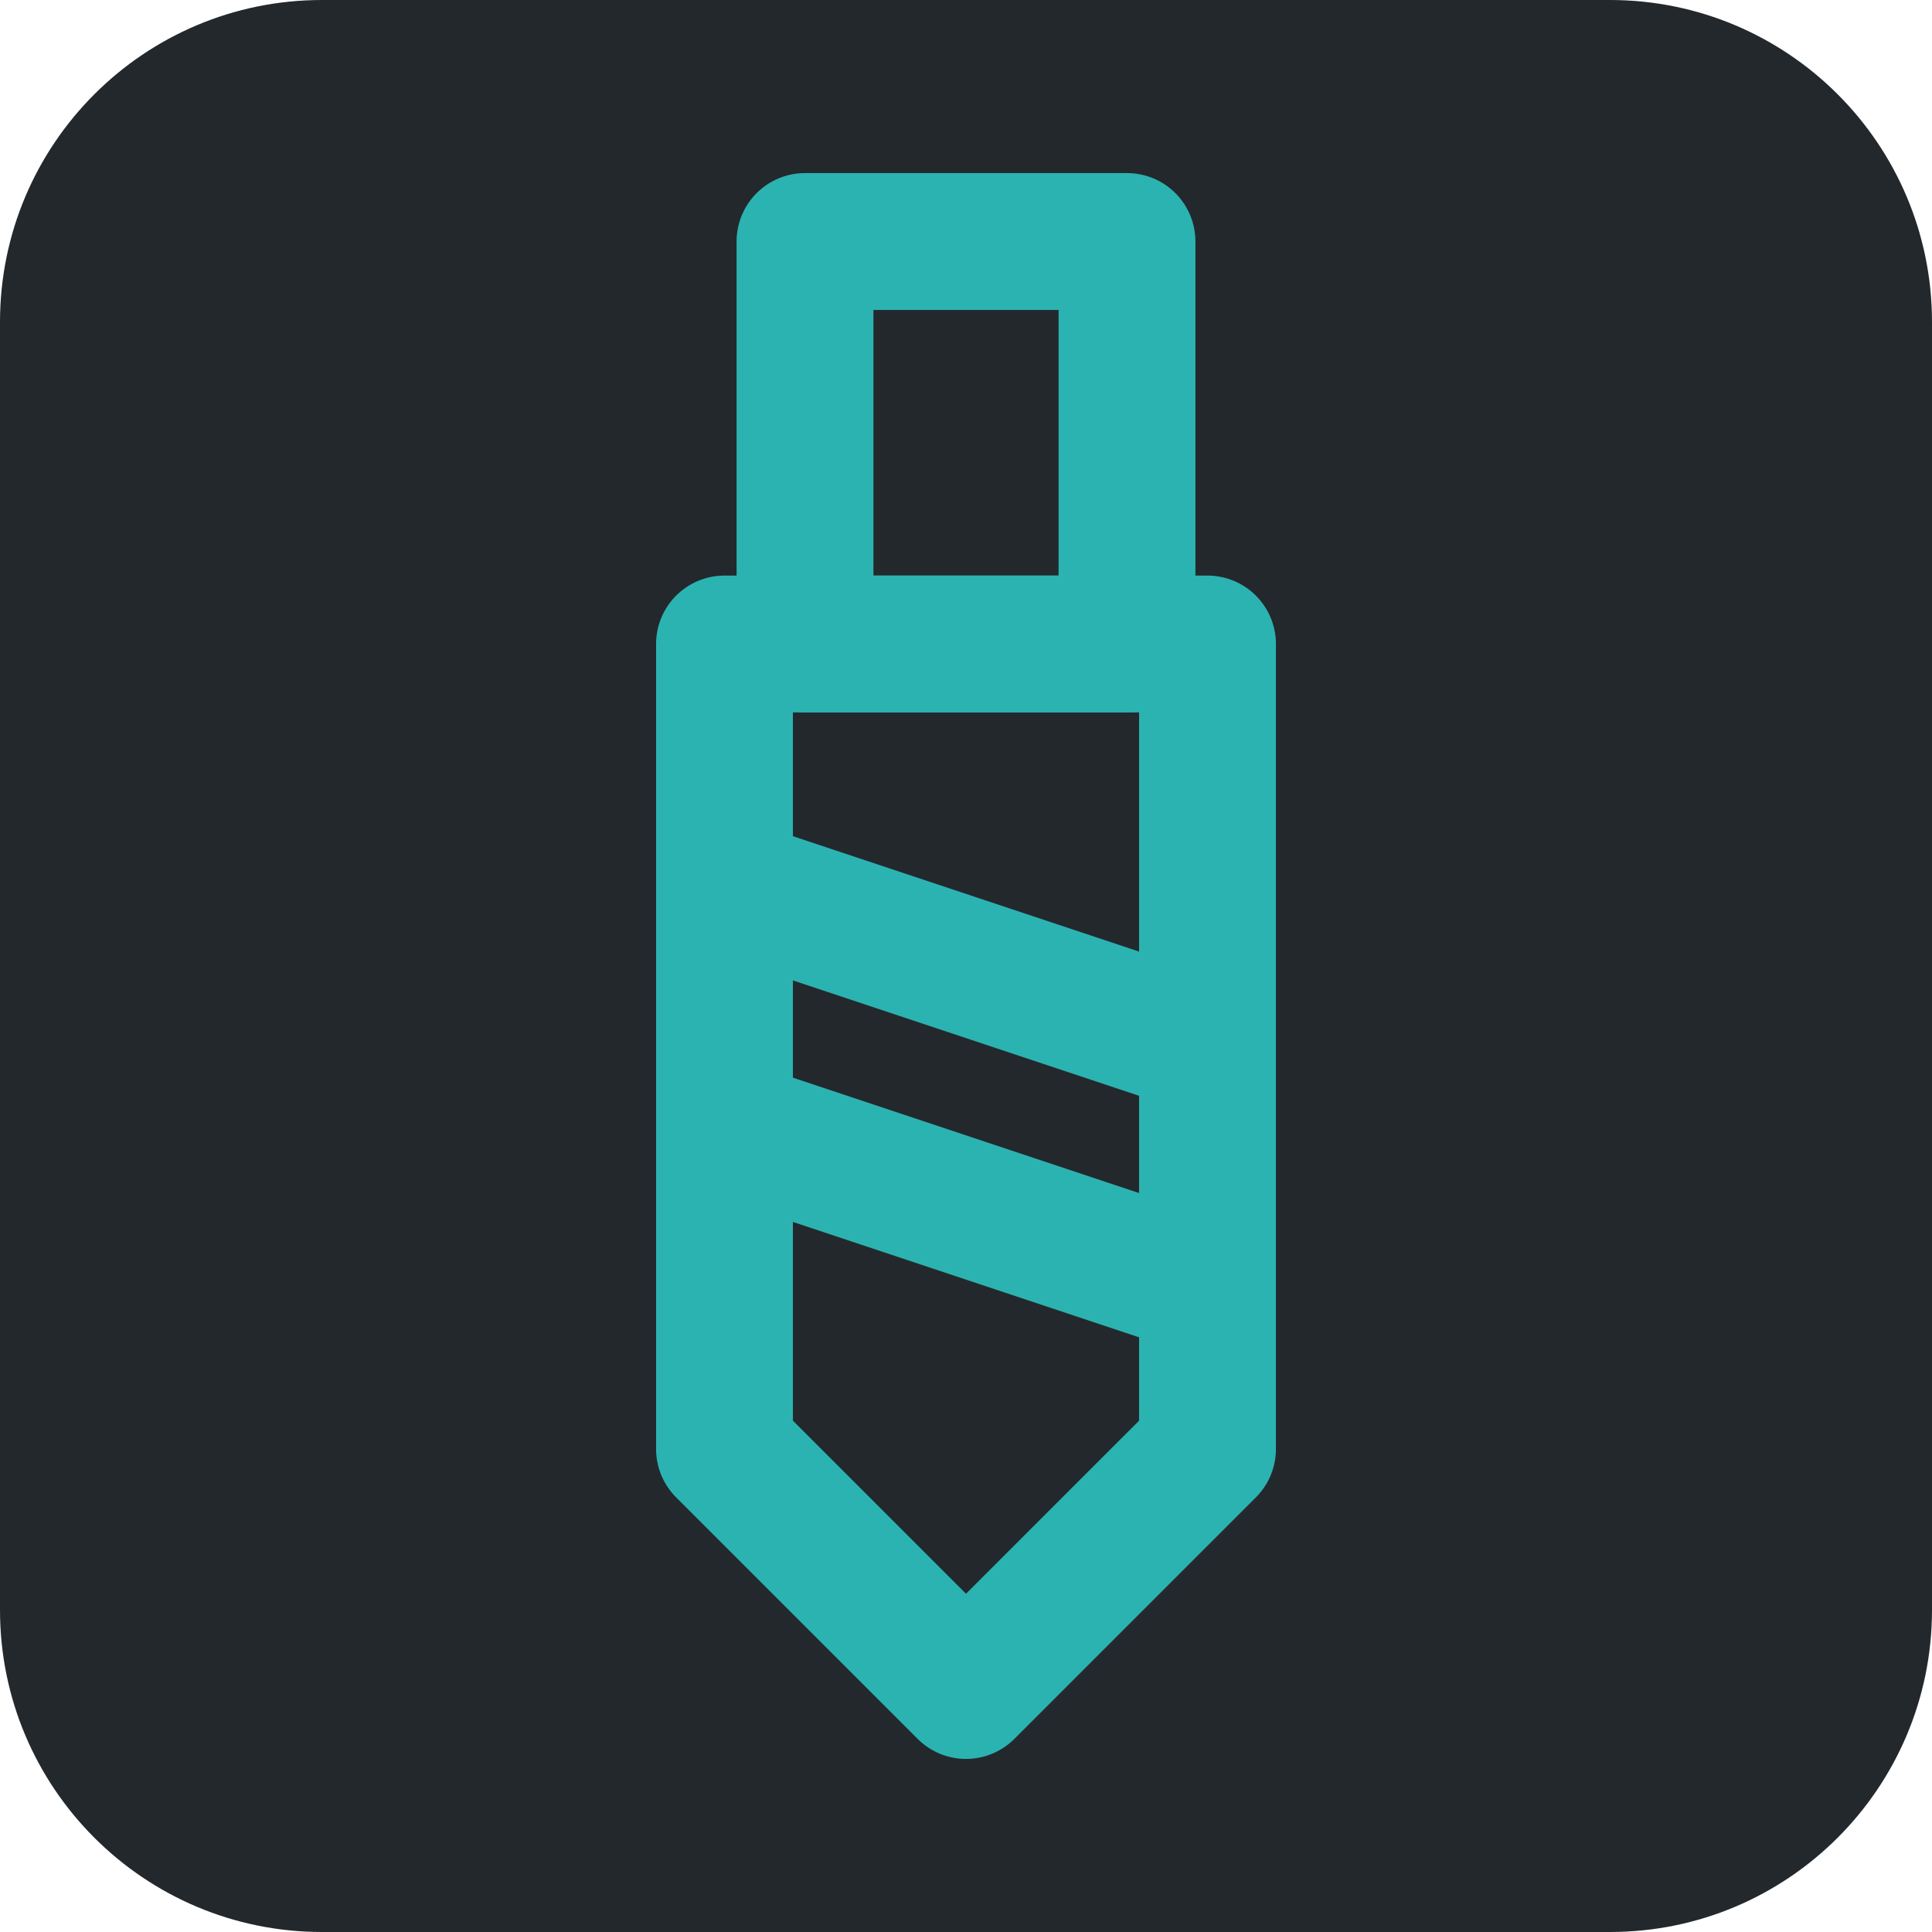
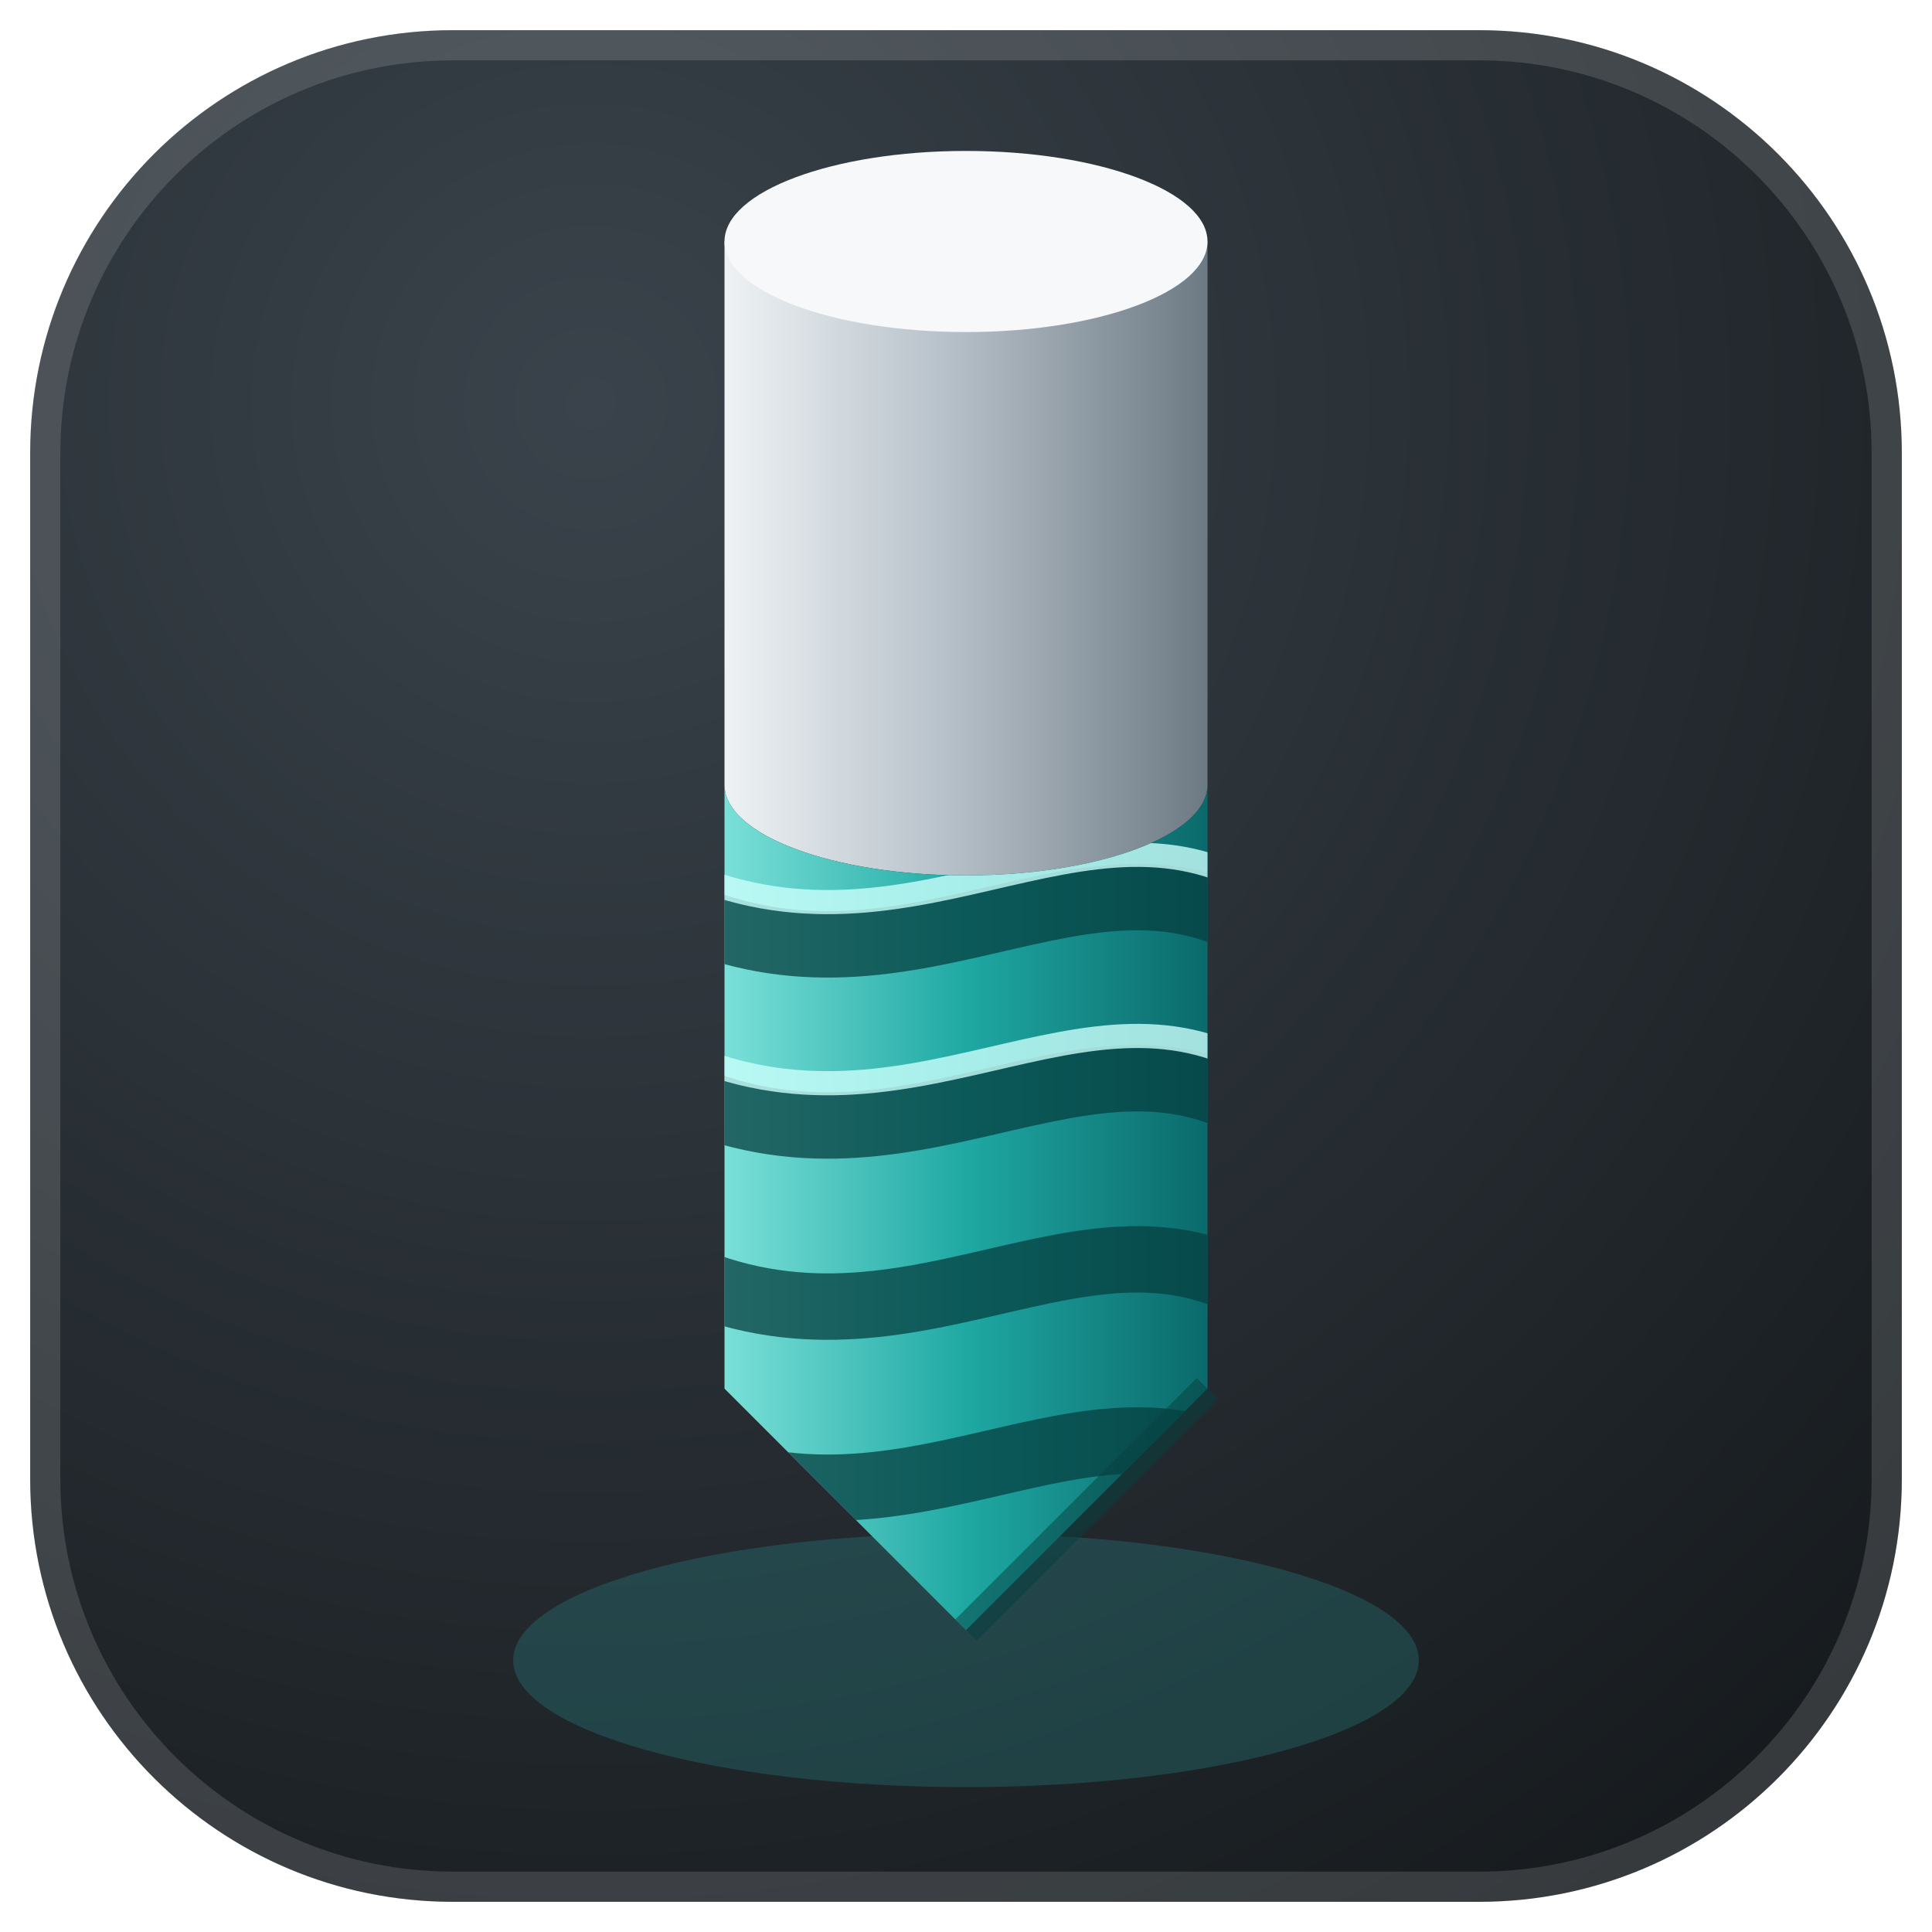
- <svg xmlns="http://www.w3.org/2000/svg" viewBox="0 0 24 24">
-   <rect width="24" height="24" rx="4" fill="#23282d" />
-   <g fill="none" stroke="#2bb3b1" stroke-width="1.7" stroke-linejoin="round">
-     <path d="M10 3h4v5h-4z" />
-     <path d="M9 8h6v10l-3 3-3-3z" />
-     <path d="M9 11l6 2M9 14l6 2" />
+ <svg xmlns="http://www.w3.org/2000/svg" class="app-logo" viewBox="0 0 64 64" role="img" aria-label="CNC Team">
+   <defs>
+     <radialGradient id="lb1" cx=".3" cy=".2" r="1">
+       <stop offset="0" stop-color="#3a434b" />
+       <stop offset="1" stop-color="#15191c" />
+     </radialGradient>
+     <linearGradient id="ls1" x1="0" x2="1">
+       <stop offset="0" stop-color="#eef2f4" />
+       <stop offset=".45" stop-color="#b8c2ca" />
+       <stop offset="1" stop-color="#6d7a84" />
+     </linearGradient>
+     <linearGradient id="lc1" x1="0" x2="1">
+       <stop offset="0" stop-color="#7ae0d8" />
+       <stop offset=".5" stop-color="#1fa8a3" />
+       <stop offset="1" stop-color="#0b6a6b" />
+     </linearGradient>
+     <clipPath id="lk1">
+       <path d="M24 26 L24 46 L32 54 L40 46 L40 26 A8 3 0 0 1 24 26Z" />
+     </clipPath>
+   </defs>
+   <rect x="1" y="1" width="62" height="62" rx="14" fill="url(#lb1)" />
+   <rect x="1.5" y="1.5" width="61" height="61" rx="13.5" fill="none" stroke="rgba(255,255,255,.14)" />
+   <ellipse cx="32" cy="55" rx="15" ry="4.2" fill="#2bb3b1" opacity=".22" />
+   <path d="M24 8 L24 26 A8 3 0 0 0 40 26 L40 8Z" fill="url(#ls1)" />
+   <ellipse cx="32" cy="8" rx="8" ry="3" fill="#f6f8f9" />
+   <path d="M24 26 L24 46 L32 54 L40 46 L40 26 A8 3 0 0 1 24 26Z" fill="url(#lc1)" />
+   <g clip-path="url(#lk1)">
+     <path d="M22 30 C30 34 36 27 42 31 M22 36 C30 40 36 33 42 37 M22 42 C30 46 36 39 42 43 M22 48 C30 52 36 45 42 49" fill="none" stroke="#063f40" stroke-width="2.2" opacity=".75" />
+     <path d="M22 28.6 C30 32.6 36 25.6 42 29.6 M22 34.6 C30 38.6 36 31.6 42 35.6" fill="none" stroke="#c9fffb" stroke-width=".8" opacity=".8" />
  </g>
+   <path d="M32 54 L40 46" stroke="#063f40" stroke-width="1" opacity=".5" />
</svg>
